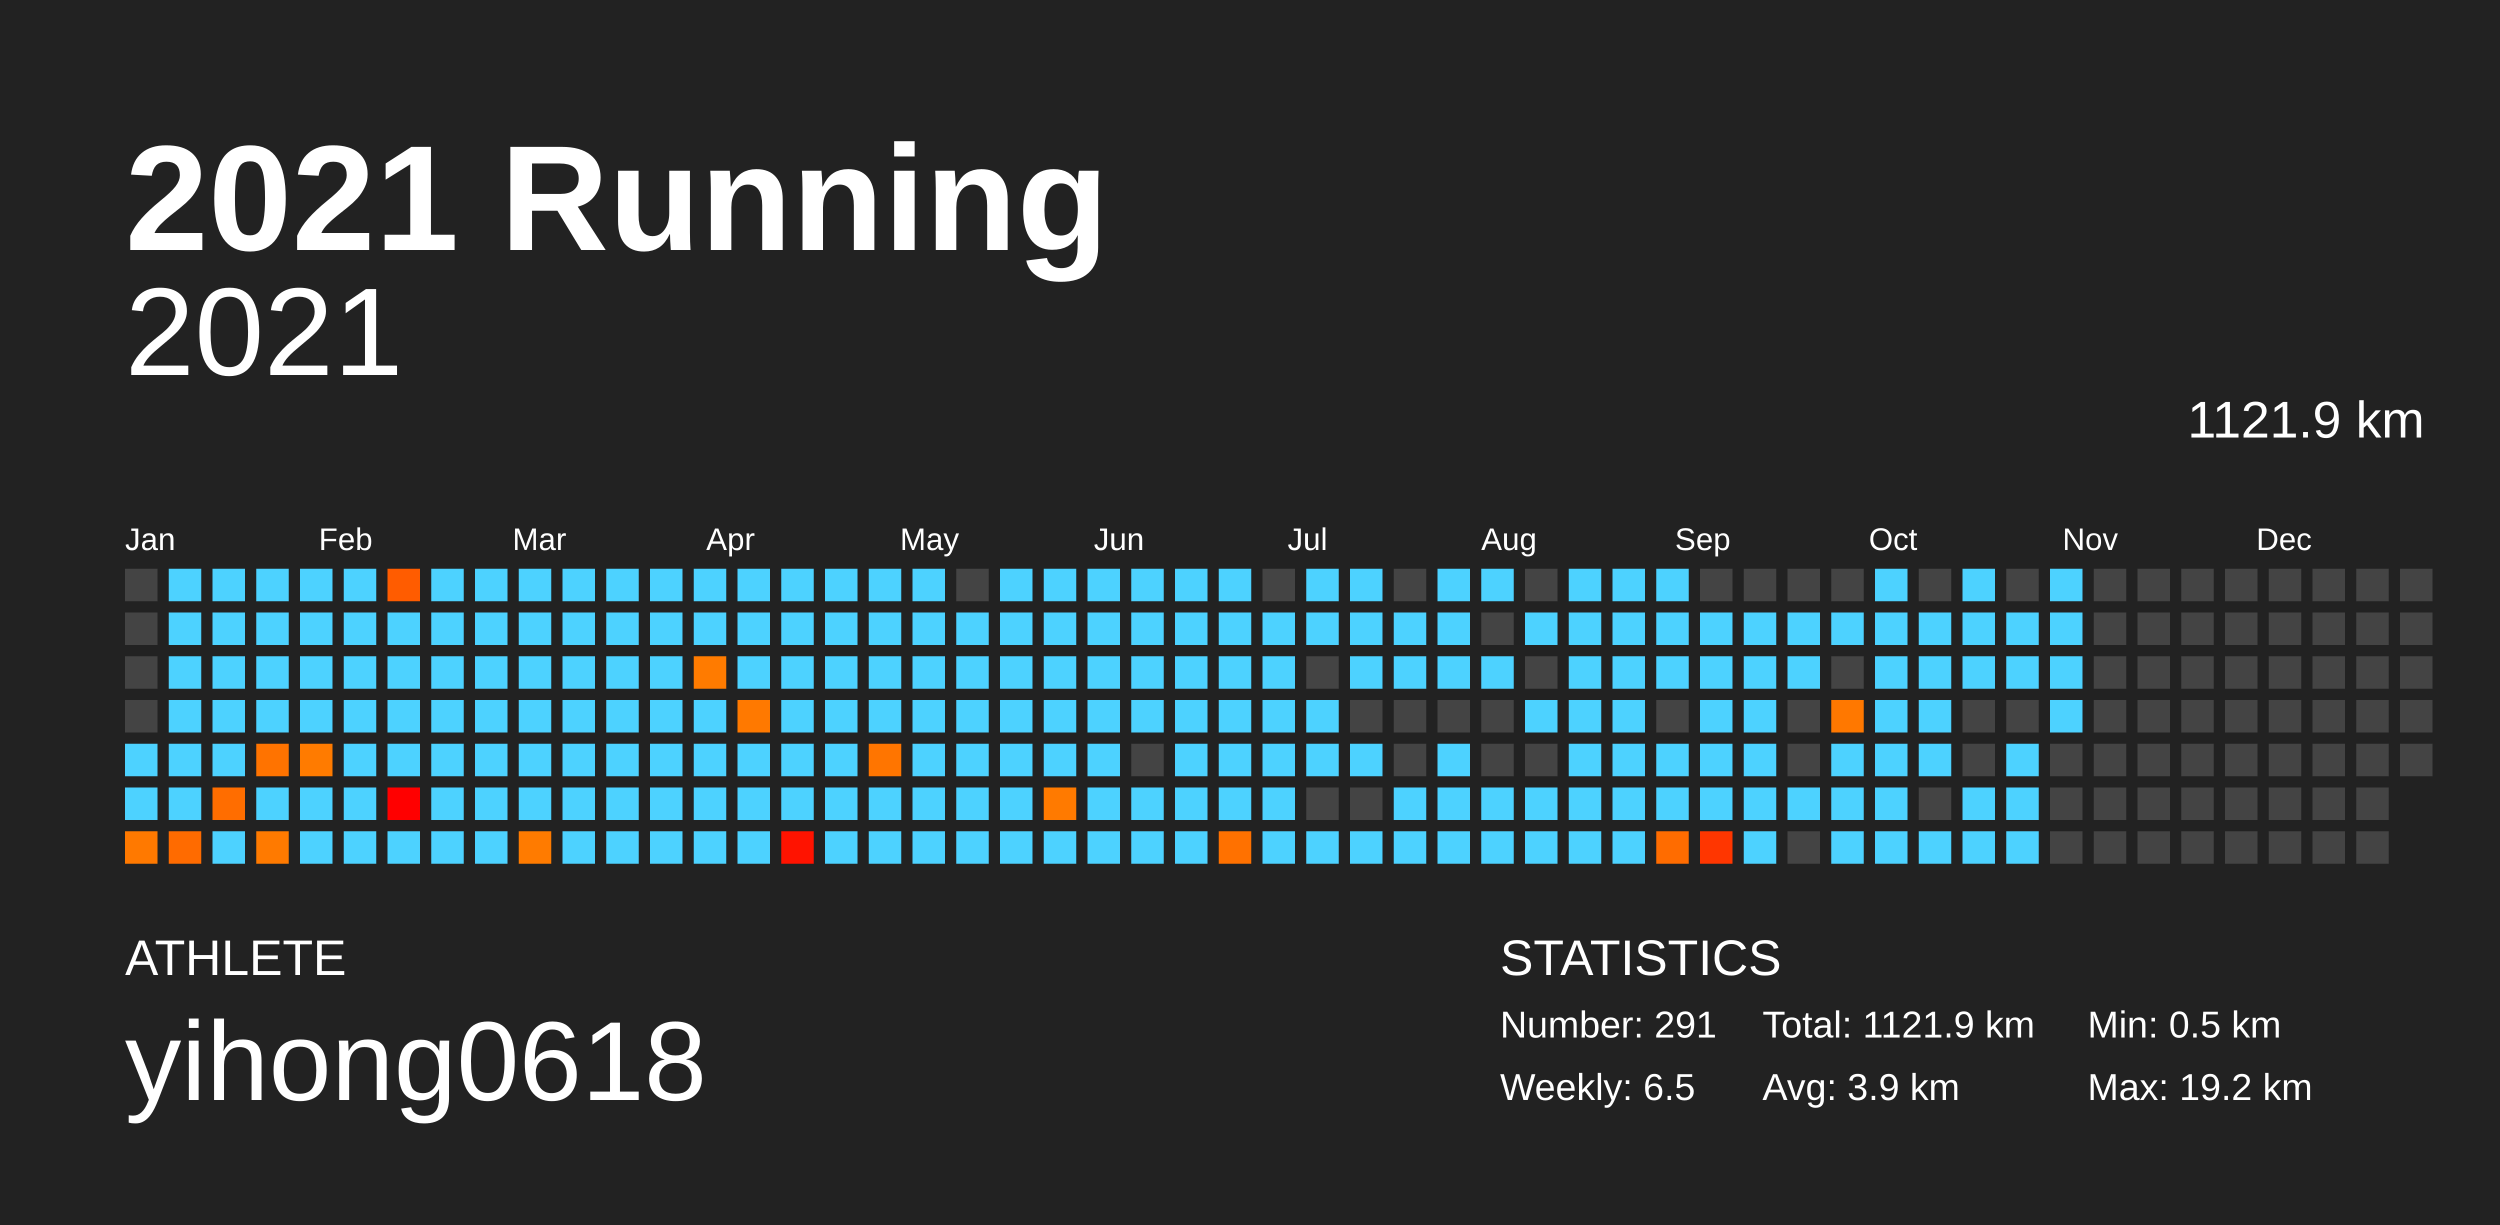
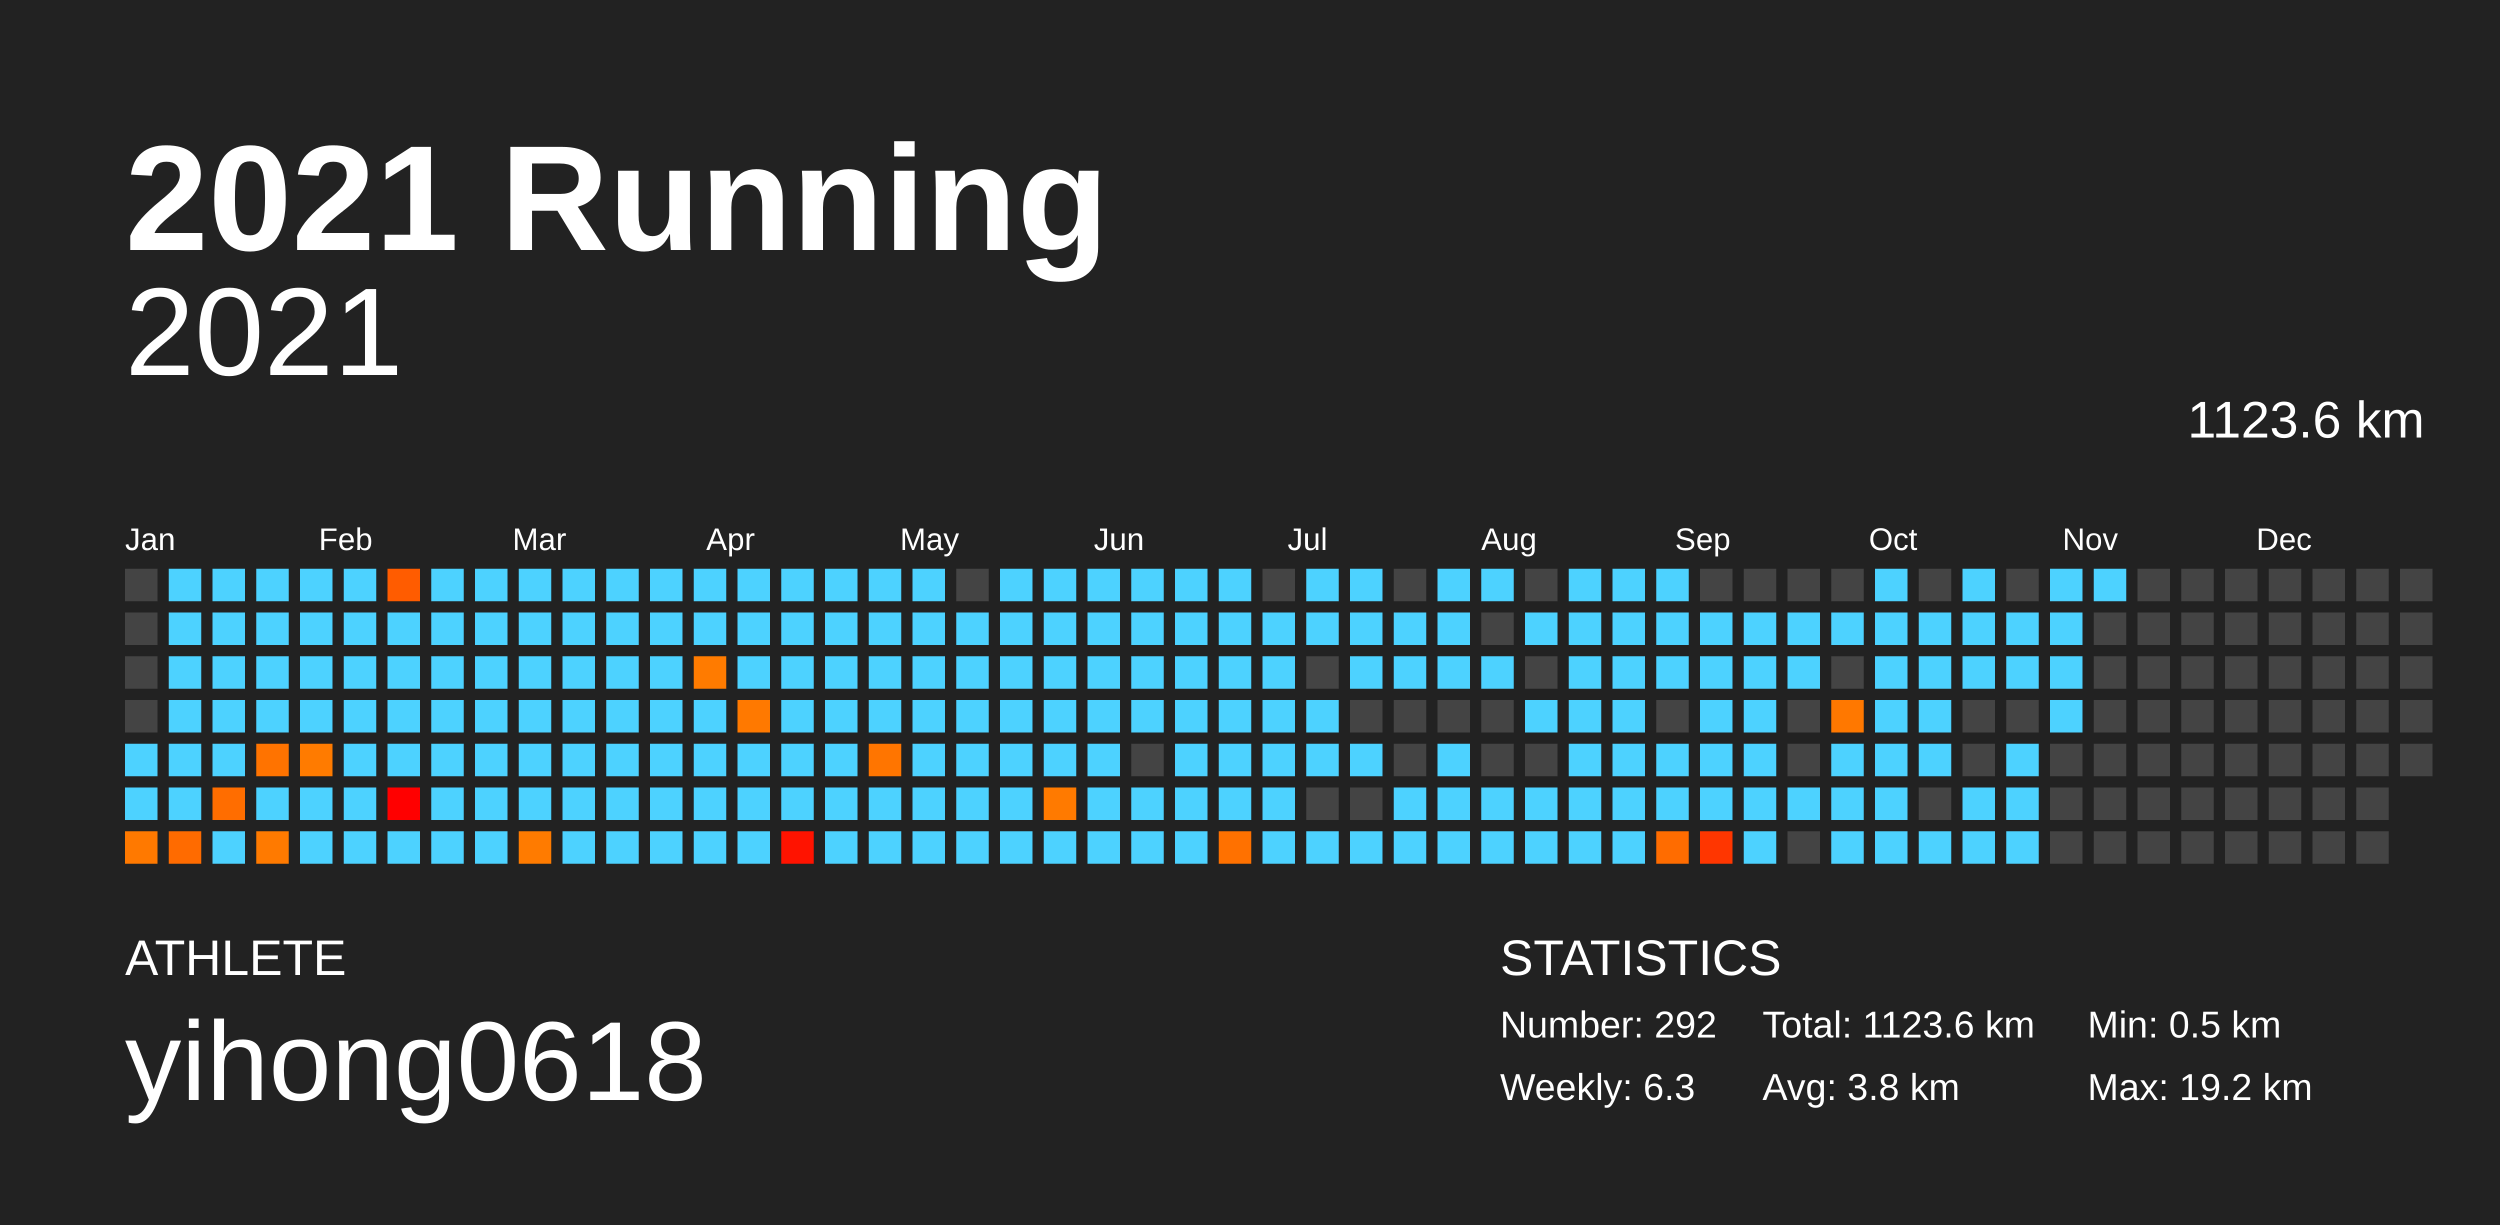
<svg xmlns="http://www.w3.org/2000/svg" baseProfile="full" height="98mm" version="1.1" viewBox="0,0,200,98" width="200mm">
  <defs />
  <rect fill="#222222" height="98" width="200" x="0" y="0" />
  <text fill="#FFFFFF" style="font-size:12px; font-family:Arial; font-weight:bold;" x="10" y="20">2021 Running</text>
  <text fill="#FFFFFF" style="font-size:4px; font-family:Arial" x="10" y="78">ATHLETE</text>
  <text fill="#FFFFFF" style="font-size:9px; font-family:Arial" x="10" y="88">yihong0618</text>
  <text fill="#FFFFFF" style="font-size:4px; font-family:Arial" x="120" y="78">STATISTICS</text>
-   <text fill="#FFFFFF" style="font-size:3px; font-family:Arial" x="120" y="83">Number: 291</text>
-   <text fill="#FFFFFF" style="font-size:3px; font-family:Arial" x="120" y="88">Weekly: 6.5</text>
-   <text fill="#FFFFFF" style="font-size:3px; font-family:Arial" x="141" y="83">Total: 1121.9 km</text>
-   <text fill="#FFFFFF" style="font-size:3px; font-family:Arial" x="141" y="88">Avg: 3.9 km</text>
+   <text fill="#FFFFFF" style="font-size:3px; font-family:Arial" x="120" y="83">Number: 292</text>
+   <text fill="#FFFFFF" style="font-size:3px; font-family:Arial" x="120" y="88">Weekly: 6.3</text>
+   <text fill="#FFFFFF" style="font-size:3px; font-family:Arial" x="141" y="83">Total: 1123.6 km</text>
+   <text fill="#FFFFFF" style="font-size:3px; font-family:Arial" x="141" y="88">Avg: 3.8 km</text>
  <text fill="#FFFFFF" style="font-size:3px; font-family:Arial" x="167" y="83">Min: 0.5 km</text>
  <text fill="#FFFFFF" style="font-size:3px; font-family:Arial" x="167" y="88">Max: 19.2 km</text>
  <text alignment-baseline="hanging" fill="#FFFFFF" style="font-size:10.0px; font-family:Arial;" x="10" y="30">2021</text>
-   <text alignment-baseline="hanging" fill="#FFFFFF" style="font-size:4.125px; font-family:Arial;" x="175" y="35">1121.9 km</text>
+   <text alignment-baseline="hanging" fill="#FFFFFF" style="font-size:4.125px; font-family:Arial;" x="175" y="35">1123.6 km</text>
  <text fill="#FFFFFF" style="font-size:2.5px; font-family:Arial" x="10.0" y="44">Jan</text>
  <text fill="#FFFFFF" style="font-size:2.5px; font-family:Arial" x="25.5" y="44">Feb</text>
  <text fill="#FFFFFF" style="font-size:2.5px; font-family:Arial" x="41.0" y="44">Mar</text>
  <text fill="#FFFFFF" style="font-size:2.5px; font-family:Arial" x="56.5" y="44">Apr</text>
  <text fill="#FFFFFF" style="font-size:2.5px; font-family:Arial" x="72.0" y="44">May</text>
  <text fill="#FFFFFF" style="font-size:2.5px; font-family:Arial" x="87.5" y="44">Jun</text>
  <text fill="#FFFFFF" style="font-size:2.5px; font-family:Arial" x="103.0" y="44">Jul</text>
  <text fill="#FFFFFF" style="font-size:2.5px; font-family:Arial" x="118.5" y="44">Aug</text>
  <text fill="#FFFFFF" style="font-size:2.5px; font-family:Arial" x="134.0" y="44">Sep</text>
  <text fill="#FFFFFF" style="font-size:2.5px; font-family:Arial" x="149.5" y="44">Oct</text>
  <text fill="#FFFFFF" style="font-size:2.5px; font-family:Arial" x="165.0" y="44">Nov</text>
  <text fill="#FFFFFF" style="font-size:2.5px; font-family:Arial" x="180.5" y="44">Dec</text>
  <rect fill="#444444" height="2.6" width="2.6" x="10.0" y="45.5" />
  <rect fill="#444444" height="2.6" width="2.6" x="10.0" y="49.0" />
  <rect fill="#444444" height="2.6" width="2.6" x="10.0" y="52.5" />
  <rect fill="#444444" height="2.6" width="2.6" x="10.0" y="56.0" />
  <rect fill="#4dd2ff" height="2.6" width="2.6" x="10.0" y="59.5" />
  <rect fill="#4dd2ff" height="2.6" width="2.6" x="10.0" y="63.0" />
  <rect fill="#ff7900" height="2.6" width="2.6" x="10.0" y="66.5" />
  <rect fill="#4dd2ff" height="2.6" width="2.6" x="13.5" y="45.5" />
  <rect fill="#4dd2ff" height="2.6" width="2.6" x="13.5" y="49.0" />
  <rect fill="#4dd2ff" height="2.6" width="2.6" x="13.5" y="52.5" />
  <rect fill="#4dd2ff" height="2.6" width="2.6" x="13.5" y="56.0" />
  <rect fill="#4dd2ff" height="2.6" width="2.6" x="13.5" y="59.5" />
  <rect fill="#4dd2ff" height="2.6" width="2.6" x="13.5" y="63.0" />
  <rect fill="#ff6b00" height="2.6" width="2.6" x="13.5" y="66.5" />
  <rect fill="#4dd2ff" height="2.6" width="2.6" x="17.0" y="45.5" />
  <rect fill="#4dd2ff" height="2.6" width="2.6" x="17.0" y="49.0" />
  <rect fill="#4dd2ff" height="2.6" width="2.6" x="17.0" y="52.5" />
  <rect fill="#4dd2ff" height="2.6" width="2.6" x="17.0" y="56.0" />
  <rect fill="#4dd2ff" height="2.6" width="2.6" x="17.0" y="59.5" />
  <rect fill="#ff6d00" height="2.6" width="2.6" x="17.0" y="63.0" />
  <rect fill="#4dd2ff" height="2.6" width="2.6" x="17.0" y="66.5" />
  <rect fill="#4dd2ff" height="2.6" width="2.6" x="20.5" y="45.5" />
  <rect fill="#4dd2ff" height="2.6" width="2.6" x="20.5" y="49.0" />
  <rect fill="#4dd2ff" height="2.6" width="2.6" x="20.5" y="52.5" />
  <rect fill="#4dd2ff" height="2.6" width="2.6" x="20.5" y="56.0" />
  <rect fill="#ff7300" height="2.6" width="2.6" x="20.5" y="59.5" />
  <rect fill="#4dd2ff" height="2.6" width="2.6" x="20.5" y="63.0" />
  <rect fill="#ff7a00" height="2.6" width="2.6" x="20.5" y="66.5" />
  <rect fill="#4dd2ff" height="2.6" width="2.6" x="24.0" y="45.5" />
  <rect fill="#4dd2ff" height="2.6" width="2.6" x="24.0" y="49.0" />
  <rect fill="#4dd2ff" height="2.6" width="2.6" x="24.0" y="52.5" />
  <rect fill="#4dd2ff" height="2.6" width="2.6" x="24.0" y="56.0" />
  <rect fill="#ff7b00" height="2.6" width="2.6" x="24.0" y="59.5" />
  <rect fill="#4dd2ff" height="2.6" width="2.6" x="24.0" y="63.0" />
  <rect fill="#4dd2ff" height="2.6" width="2.6" x="24.0" y="66.5" />
  <rect fill="#4dd2ff" height="2.6" width="2.6" x="27.5" y="45.5" />
  <rect fill="#4dd2ff" height="2.6" width="2.6" x="27.5" y="49.0" />
  <rect fill="#4dd2ff" height="2.6" width="2.6" x="27.5" y="52.5" />
  <rect fill="#4dd2ff" height="2.6" width="2.6" x="27.5" y="56.0" />
  <rect fill="#4dd2ff" height="2.6" width="2.6" x="27.5" y="59.5" />
  <rect fill="#4dd2ff" height="2.6" width="2.6" x="27.5" y="63.0" />
  <rect fill="#4dd2ff" height="2.6" width="2.6" x="27.5" y="66.5" />
  <rect fill="#ff5c00" height="2.6" width="2.6" x="31.0" y="45.5" />
  <rect fill="#4dd2ff" height="2.6" width="2.6" x="31.0" y="49.0" />
  <rect fill="#4dd2ff" height="2.6" width="2.6" x="31.0" y="52.5" />
  <rect fill="#4dd2ff" height="2.6" width="2.6" x="31.0" y="56.0" />
  <rect fill="#4dd2ff" height="2.6" width="2.6" x="31.0" y="59.5" />
  <rect fill="#ff0000" height="2.6" width="2.6" x="31.0" y="63.0" />
  <rect fill="#4dd2ff" height="2.6" width="2.6" x="31.0" y="66.5" />
  <rect fill="#4dd2ff" height="2.6" width="2.6" x="34.5" y="45.5" />
  <rect fill="#4dd2ff" height="2.6" width="2.6" x="34.5" y="49.0" />
  <rect fill="#4dd2ff" height="2.6" width="2.6" x="34.5" y="52.5" />
  <rect fill="#4dd2ff" height="2.6" width="2.6" x="34.5" y="56.0" />
  <rect fill="#4dd2ff" height="2.6" width="2.6" x="34.5" y="59.5" />
  <rect fill="#4dd2ff" height="2.6" width="2.6" x="34.5" y="63.0" />
  <rect fill="#4dd2ff" height="2.6" width="2.6" x="34.5" y="66.5" />
  <rect fill="#4dd2ff" height="2.6" width="2.6" x="38.0" y="45.5" />
  <rect fill="#4dd2ff" height="2.6" width="2.6" x="38.0" y="49.0" />
  <rect fill="#4dd2ff" height="2.6" width="2.6" x="38.0" y="52.5" />
  <rect fill="#4dd2ff" height="2.6" width="2.6" x="38.0" y="56.0" />
  <rect fill="#4dd2ff" height="2.6" width="2.6" x="38.0" y="59.5" />
  <rect fill="#4dd2ff" height="2.6" width="2.6" x="38.0" y="63.0" />
  <rect fill="#4dd2ff" height="2.6" width="2.6" x="38.0" y="66.5" />
  <rect fill="#4dd2ff" height="2.6" width="2.6" x="41.5" y="45.5" />
  <rect fill="#4dd2ff" height="2.6" width="2.6" x="41.5" y="49.0" />
  <rect fill="#4dd2ff" height="2.6" width="2.6" x="41.5" y="52.5" />
  <rect fill="#4dd2ff" height="2.6" width="2.6" x="41.5" y="56.0" />
  <rect fill="#4dd2ff" height="2.6" width="2.6" x="41.5" y="59.5" />
  <rect fill="#4dd2ff" height="2.6" width="2.6" x="41.5" y="63.0" />
  <rect fill="#ff7b00" height="2.6" width="2.6" x="41.5" y="66.5" />
  <rect fill="#4dd2ff" height="2.6" width="2.6" x="45.0" y="45.5" />
  <rect fill="#4dd2ff" height="2.6" width="2.6" x="45.0" y="49.0" />
  <rect fill="#4dd2ff" height="2.6" width="2.6" x="45.0" y="52.5" />
  <rect fill="#4dd2ff" height="2.6" width="2.6" x="45.0" y="56.0" />
  <rect fill="#4dd2ff" height="2.6" width="2.6" x="45.0" y="59.5" />
  <rect fill="#4dd2ff" height="2.6" width="2.6" x="45.0" y="63.0" />
  <rect fill="#4dd2ff" height="2.6" width="2.6" x="45.0" y="66.5" />
  <rect fill="#4dd2ff" height="2.6" width="2.6" x="48.5" y="45.5" />
  <rect fill="#4dd2ff" height="2.6" width="2.6" x="48.5" y="49.0" />
  <rect fill="#4dd2ff" height="2.6" width="2.6" x="48.5" y="52.5" />
  <rect fill="#4dd2ff" height="2.6" width="2.6" x="48.5" y="56.0" />
  <rect fill="#4dd2ff" height="2.6" width="2.6" x="48.5" y="59.5" />
  <rect fill="#4dd2ff" height="2.6" width="2.6" x="48.5" y="63.0" />
  <rect fill="#4dd2ff" height="2.6" width="2.6" x="48.5" y="66.5" />
  <rect fill="#4dd2ff" height="2.6" width="2.6" x="52.0" y="45.5" />
  <rect fill="#4dd2ff" height="2.6" width="2.6" x="52.0" y="49.0" />
  <rect fill="#4dd2ff" height="2.6" width="2.6" x="52.0" y="52.5" />
  <rect fill="#4dd2ff" height="2.6" width="2.6" x="52.0" y="56.0" />
  <rect fill="#4dd2ff" height="2.6" width="2.6" x="52.0" y="59.5" />
  <rect fill="#4dd2ff" height="2.6" width="2.6" x="52.0" y="63.0" />
  <rect fill="#4dd2ff" height="2.6" width="2.6" x="52.0" y="66.5" />
  <rect fill="#4dd2ff" height="2.6" width="2.6" x="55.5" y="45.5" />
  <rect fill="#4dd2ff" height="2.6" width="2.6" x="55.5" y="49.0" />
  <rect fill="#ff7b00" height="2.6" width="2.6" x="55.5" y="52.5" />
  <rect fill="#4dd2ff" height="2.6" width="2.6" x="55.5" y="56.0" />
  <rect fill="#4dd2ff" height="2.6" width="2.6" x="55.5" y="59.5" />
  <rect fill="#4dd2ff" height="2.6" width="2.6" x="55.5" y="63.0" />
  <rect fill="#4dd2ff" height="2.6" width="2.6" x="55.5" y="66.5" />
  <rect fill="#4dd2ff" height="2.6" width="2.6" x="59.0" y="45.5" />
  <rect fill="#4dd2ff" height="2.6" width="2.6" x="59.0" y="49.0" />
  <rect fill="#4dd2ff" height="2.6" width="2.6" x="59.0" y="52.5" />
  <rect fill="#ff7900" height="2.6" width="2.6" x="59.0" y="56.0" />
  <rect fill="#4dd2ff" height="2.6" width="2.6" x="59.0" y="59.5" />
  <rect fill="#4dd2ff" height="2.6" width="2.6" x="59.0" y="63.0" />
  <rect fill="#4dd2ff" height="2.6" width="2.6" x="59.0" y="66.5" />
  <rect fill="#4dd2ff" height="2.6" width="2.6" x="62.5" y="45.5" />
  <rect fill="#4dd2ff" height="2.6" width="2.6" x="62.5" y="49.0" />
  <rect fill="#4dd2ff" height="2.6" width="2.6" x="62.5" y="52.5" />
  <rect fill="#4dd2ff" height="2.6" width="2.6" x="62.5" y="56.0" />
  <rect fill="#4dd2ff" height="2.6" width="2.6" x="62.5" y="59.5" />
  <rect fill="#4dd2ff" height="2.6" width="2.6" x="62.5" y="63.0" />
  <rect fill="#ff1300" height="2.6" width="2.6" x="62.5" y="66.5" />
  <rect fill="#4dd2ff" height="2.6" width="2.6" x="66.0" y="45.5" />
  <rect fill="#4dd2ff" height="2.6" width="2.6" x="66.0" y="49.0" />
  <rect fill="#4dd2ff" height="2.6" width="2.6" x="66.0" y="52.5" />
  <rect fill="#4dd2ff" height="2.6" width="2.6" x="66.0" y="56.0" />
  <rect fill="#4dd2ff" height="2.6" width="2.6" x="66.0" y="59.5" />
  <rect fill="#4dd2ff" height="2.6" width="2.6" x="66.0" y="63.0" />
  <rect fill="#4dd2ff" height="2.6" width="2.6" x="66.0" y="66.5" />
  <rect fill="#4dd2ff" height="2.6" width="2.6" x="69.5" y="45.5" />
  <rect fill="#4dd2ff" height="2.6" width="2.6" x="69.5" y="49.0" />
  <rect fill="#4dd2ff" height="2.6" width="2.6" x="69.5" y="52.5" />
  <rect fill="#4dd2ff" height="2.6" width="2.6" x="69.5" y="56.0" />
  <rect fill="#ff7500" height="2.6" width="2.6" x="69.5" y="59.5" />
  <rect fill="#4dd2ff" height="2.6" width="2.6" x="69.5" y="63.0" />
  <rect fill="#4dd2ff" height="2.6" width="2.6" x="69.5" y="66.5" />
  <rect fill="#4dd2ff" height="2.6" width="2.6" x="73.0" y="45.5" />
  <rect fill="#4dd2ff" height="2.6" width="2.6" x="73.0" y="49.0" />
  <rect fill="#4dd2ff" height="2.6" width="2.6" x="73.0" y="52.5" />
  <rect fill="#4dd2ff" height="2.6" width="2.6" x="73.0" y="56.0" />
  <rect fill="#4dd2ff" height="2.6" width="2.6" x="73.0" y="59.5" />
  <rect fill="#4dd2ff" height="2.6" width="2.6" x="73.0" y="63.0" />
  <rect fill="#4dd2ff" height="2.6" width="2.6" x="73.0" y="66.5" />
  <rect fill="#444444" height="2.6" width="2.6" x="76.5" y="45.5" />
  <rect fill="#4dd2ff" height="2.6" width="2.6" x="76.5" y="49.0" />
  <rect fill="#4dd2ff" height="2.6" width="2.6" x="76.5" y="52.5" />
  <rect fill="#4dd2ff" height="2.6" width="2.6" x="76.5" y="56.0" />
  <rect fill="#4dd2ff" height="2.6" width="2.6" x="76.5" y="59.5" />
  <rect fill="#4dd2ff" height="2.6" width="2.6" x="76.5" y="63.0" />
  <rect fill="#4dd2ff" height="2.6" width="2.6" x="76.5" y="66.5" />
  <rect fill="#4dd2ff" height="2.6" width="2.6" x="80.0" y="45.5" />
  <rect fill="#4dd2ff" height="2.6" width="2.6" x="80.0" y="49.0" />
  <rect fill="#4dd2ff" height="2.6" width="2.6" x="80.0" y="52.5" />
  <rect fill="#4dd2ff" height="2.6" width="2.6" x="80.0" y="56.0" />
  <rect fill="#4dd2ff" height="2.6" width="2.6" x="80.0" y="59.5" />
  <rect fill="#4dd2ff" height="2.6" width="2.6" x="80.0" y="63.0" />
  <rect fill="#4dd2ff" height="2.6" width="2.6" x="80.0" y="66.5" />
  <rect fill="#4dd2ff" height="2.6" width="2.6" x="83.5" y="45.5" />
  <rect fill="#4dd2ff" height="2.6" width="2.6" x="83.5" y="49.0" />
  <rect fill="#4dd2ff" height="2.6" width="2.6" x="83.5" y="52.5" />
  <rect fill="#4dd2ff" height="2.6" width="2.6" x="83.5" y="56.0" />
  <rect fill="#4dd2ff" height="2.6" width="2.6" x="83.5" y="59.5" />
  <rect fill="#ff7a00" height="2.6" width="2.6" x="83.5" y="63.0" />
  <rect fill="#4dd2ff" height="2.6" width="2.6" x="83.5" y="66.5" />
  <rect fill="#4dd2ff" height="2.6" width="2.6" x="87.0" y="45.5" />
  <rect fill="#4dd2ff" height="2.6" width="2.6" x="87.0" y="49.0" />
  <rect fill="#4dd2ff" height="2.6" width="2.6" x="87.0" y="52.5" />
  <rect fill="#4dd2ff" height="2.6" width="2.6" x="87.0" y="56.0" />
  <rect fill="#4dd2ff" height="2.6" width="2.6" x="87.0" y="59.5" />
  <rect fill="#4dd2ff" height="2.6" width="2.6" x="87.0" y="63.0" />
  <rect fill="#4dd2ff" height="2.6" width="2.6" x="87.0" y="66.5" />
  <rect fill="#4dd2ff" height="2.6" width="2.6" x="90.5" y="45.5" />
  <rect fill="#4dd2ff" height="2.6" width="2.6" x="90.5" y="49.0" />
  <rect fill="#4dd2ff" height="2.6" width="2.6" x="90.5" y="52.5" />
  <rect fill="#4dd2ff" height="2.6" width="2.6" x="90.5" y="56.0" />
  <rect fill="#444444" height="2.6" width="2.6" x="90.5" y="59.5" />
  <rect fill="#4dd2ff" height="2.6" width="2.6" x="90.5" y="63.0" />
  <rect fill="#4dd2ff" height="2.6" width="2.6" x="90.5" y="66.5" />
  <rect fill="#4dd2ff" height="2.6" width="2.6" x="94.0" y="45.5" />
  <rect fill="#4dd2ff" height="2.6" width="2.6" x="94.0" y="49.0" />
  <rect fill="#4dd2ff" height="2.6" width="2.6" x="94.0" y="52.5" />
  <rect fill="#4dd2ff" height="2.6" width="2.6" x="94.0" y="56.0" />
  <rect fill="#4dd2ff" height="2.6" width="2.6" x="94.0" y="59.5" />
  <rect fill="#4dd2ff" height="2.6" width="2.6" x="94.0" y="63.0" />
  <rect fill="#4dd2ff" height="2.6" width="2.6" x="94.0" y="66.5" />
  <rect fill="#4dd2ff" height="2.6" width="2.6" x="97.5" y="45.5" />
  <rect fill="#4dd2ff" height="2.6" width="2.6" x="97.5" y="49.0" />
  <rect fill="#4dd2ff" height="2.6" width="2.6" x="97.5" y="52.5" />
  <rect fill="#4dd2ff" height="2.6" width="2.6" x="97.5" y="56.0" />
  <rect fill="#4dd2ff" height="2.6" width="2.6" x="97.5" y="59.5" />
  <rect fill="#4dd2ff" height="2.6" width="2.6" x="97.5" y="63.0" />
  <rect fill="#ff7100" height="2.6" width="2.6" x="97.5" y="66.5" />
  <rect fill="#444444" height="2.6" width="2.6" x="101.0" y="45.5" />
  <rect fill="#4dd2ff" height="2.6" width="2.6" x="101.0" y="49.0" />
  <rect fill="#4dd2ff" height="2.6" width="2.6" x="101.0" y="52.5" />
  <rect fill="#4dd2ff" height="2.6" width="2.6" x="101.0" y="56.0" />
  <rect fill="#4dd2ff" height="2.6" width="2.6" x="101.0" y="59.5" />
  <rect fill="#4dd2ff" height="2.6" width="2.6" x="101.0" y="63.0" />
  <rect fill="#4dd2ff" height="2.6" width="2.6" x="101.0" y="66.5" />
  <rect fill="#4dd2ff" height="2.6" width="2.6" x="104.5" y="45.5" />
  <rect fill="#4dd2ff" height="2.6" width="2.6" x="104.5" y="49.0" />
  <rect fill="#444444" height="2.6" width="2.6" x="104.5" y="52.5" />
  <rect fill="#4dd2ff" height="2.6" width="2.6" x="104.5" y="56.0" />
  <rect fill="#4dd2ff" height="2.6" width="2.6" x="104.5" y="59.5" />
  <rect fill="#444444" height="2.6" width="2.6" x="104.5" y="63.0" />
  <rect fill="#4dd2ff" height="2.6" width="2.6" x="104.5" y="66.5" />
  <rect fill="#4dd2ff" height="2.6" width="2.6" x="108.0" y="45.5" />
  <rect fill="#4dd2ff" height="2.6" width="2.6" x="108.0" y="49.0" />
  <rect fill="#4dd2ff" height="2.6" width="2.6" x="108.0" y="52.5" />
  <rect fill="#444444" height="2.6" width="2.6" x="108.0" y="56.0" />
  <rect fill="#4dd2ff" height="2.6" width="2.6" x="108.0" y="59.5" />
  <rect fill="#444444" height="2.6" width="2.6" x="108.0" y="63.0" />
  <rect fill="#4dd2ff" height="2.6" width="2.6" x="108.0" y="66.5" />
  <rect fill="#444444" height="2.6" width="2.6" x="111.5" y="45.5" />
  <rect fill="#4dd2ff" height="2.6" width="2.6" x="111.5" y="49.0" />
  <rect fill="#4dd2ff" height="2.6" width="2.6" x="111.5" y="52.5" />
  <rect fill="#444444" height="2.6" width="2.6" x="111.5" y="56.0" />
  <rect fill="#444444" height="2.6" width="2.6" x="111.5" y="59.5" />
  <rect fill="#4dd2ff" height="2.6" width="2.6" x="111.5" y="63.0" />
  <rect fill="#4dd2ff" height="2.6" width="2.6" x="111.5" y="66.5" />
  <rect fill="#4dd2ff" height="2.6" width="2.6" x="115.0" y="45.5" />
  <rect fill="#4dd2ff" height="2.6" width="2.6" x="115.0" y="49.0" />
  <rect fill="#4dd2ff" height="2.6" width="2.6" x="115.0" y="52.5" />
  <rect fill="#444444" height="2.6" width="2.6" x="115.0" y="56.0" />
  <rect fill="#4dd2ff" height="2.6" width="2.6" x="115.0" y="59.5" />
  <rect fill="#4dd2ff" height="2.6" width="2.6" x="115.0" y="63.0" />
  <rect fill="#4dd2ff" height="2.6" width="2.6" x="115.0" y="66.5" />
  <rect fill="#4dd2ff" height="2.6" width="2.6" x="118.5" y="45.5" />
  <rect fill="#444444" height="2.6" width="2.6" x="118.5" y="49.0" />
  <rect fill="#4dd2ff" height="2.6" width="2.6" x="118.5" y="52.5" />
  <rect fill="#444444" height="2.6" width="2.6" x="118.5" y="56.0" />
  <rect fill="#444444" height="2.6" width="2.6" x="118.5" y="59.5" />
  <rect fill="#4dd2ff" height="2.6" width="2.6" x="118.5" y="63.0" />
  <rect fill="#4dd2ff" height="2.6" width="2.6" x="118.5" y="66.5" />
  <rect fill="#444444" height="2.6" width="2.6" x="122.0" y="45.5" />
  <rect fill="#4dd2ff" height="2.6" width="2.6" x="122.0" y="49.0" />
  <rect fill="#444444" height="2.6" width="2.6" x="122.0" y="52.5" />
  <rect fill="#4dd2ff" height="2.6" width="2.6" x="122.0" y="56.0" />
  <rect fill="#444444" height="2.6" width="2.6" x="122.0" y="59.5" />
  <rect fill="#4dd2ff" height="2.6" width="2.6" x="122.0" y="63.0" />
  <rect fill="#4dd2ff" height="2.6" width="2.6" x="122.0" y="66.5" />
  <rect fill="#4dd2ff" height="2.6" width="2.6" x="125.5" y="45.5" />
  <rect fill="#4dd2ff" height="2.6" width="2.6" x="125.5" y="49.0" />
  <rect fill="#4dd2ff" height="2.6" width="2.6" x="125.5" y="52.5" />
  <rect fill="#4dd2ff" height="2.6" width="2.6" x="125.5" y="56.0" />
  <rect fill="#4dd2ff" height="2.6" width="2.6" x="125.5" y="59.5" />
  <rect fill="#4dd2ff" height="2.6" width="2.6" x="125.5" y="63.0" />
  <rect fill="#4dd2ff" height="2.6" width="2.6" x="125.5" y="66.5" />
  <rect fill="#4dd2ff" height="2.6" width="2.6" x="129.0" y="45.5" />
  <rect fill="#4dd2ff" height="2.6" width="2.6" x="129.0" y="49.0" />
  <rect fill="#4dd2ff" height="2.6" width="2.6" x="129.0" y="52.5" />
  <rect fill="#4dd2ff" height="2.6" width="2.6" x="129.0" y="56.0" />
  <rect fill="#4dd2ff" height="2.6" width="2.6" x="129.0" y="59.5" />
  <rect fill="#4dd2ff" height="2.6" width="2.6" x="129.0" y="63.0" />
  <rect fill="#4dd2ff" height="2.6" width="2.6" x="129.0" y="66.5" />
  <rect fill="#4dd2ff" height="2.6" width="2.6" x="132.5" y="45.5" />
  <rect fill="#4dd2ff" height="2.6" width="2.6" x="132.5" y="49.0" />
  <rect fill="#4dd2ff" height="2.6" width="2.6" x="132.5" y="52.5" />
  <rect fill="#444444" height="2.6" width="2.6" x="132.5" y="56.0" />
  <rect fill="#4dd2ff" height="2.6" width="2.6" x="132.5" y="59.5" />
  <rect fill="#4dd2ff" height="2.6" width="2.6" x="132.5" y="63.0" />
  <rect fill="#ff6c00" height="2.6" width="2.6" x="132.5" y="66.5" />
  <rect fill="#444444" height="2.6" width="2.6" x="136.0" y="45.5" />
  <rect fill="#4dd2ff" height="2.6" width="2.6" x="136.0" y="49.0" />
  <rect fill="#4dd2ff" height="2.6" width="2.6" x="136.0" y="52.5" />
  <rect fill="#4dd2ff" height="2.6" width="2.6" x="136.0" y="56.0" />
  <rect fill="#4dd2ff" height="2.6" width="2.6" x="136.0" y="59.5" />
  <rect fill="#4dd2ff" height="2.6" width="2.6" x="136.0" y="63.0" />
  <rect fill="#ff3600" height="2.6" width="2.6" x="136.0" y="66.5" />
  <rect fill="#444444" height="2.6" width="2.6" x="139.5" y="45.5" />
  <rect fill="#4dd2ff" height="2.6" width="2.6" x="139.5" y="49.0" />
  <rect fill="#4dd2ff" height="2.6" width="2.6" x="139.5" y="52.5" />
  <rect fill="#4dd2ff" height="2.6" width="2.6" x="139.5" y="56.0" />
  <rect fill="#4dd2ff" height="2.6" width="2.6" x="139.5" y="59.5" />
  <rect fill="#4dd2ff" height="2.6" width="2.6" x="139.5" y="63.0" />
  <rect fill="#4dd2ff" height="2.6" width="2.6" x="139.5" y="66.5" />
  <rect fill="#444444" height="2.6" width="2.6" x="143.0" y="45.5" />
  <rect fill="#4dd2ff" height="2.6" width="2.6" x="143.0" y="49.0" />
  <rect fill="#4dd2ff" height="2.6" width="2.6" x="143.0" y="52.5" />
  <rect fill="#444444" height="2.6" width="2.6" x="143.0" y="56.0" />
  <rect fill="#444444" height="2.6" width="2.6" x="143.0" y="59.5" />
  <rect fill="#4dd2ff" height="2.6" width="2.6" x="143.0" y="63.0" />
  <rect fill="#444444" height="2.6" width="2.6" x="143.0" y="66.5" />
  <rect fill="#444444" height="2.6" width="2.6" x="146.5" y="45.5" />
  <rect fill="#4dd2ff" height="2.6" width="2.6" x="146.5" y="49.0" />
  <rect fill="#444444" height="2.6" width="2.6" x="146.5" y="52.5" />
  <rect fill="#ff7800" height="2.6" width="2.6" x="146.5" y="56.0" />
  <rect fill="#4dd2ff" height="2.6" width="2.6" x="146.5" y="59.5" />
  <rect fill="#4dd2ff" height="2.6" width="2.6" x="146.5" y="63.0" />
  <rect fill="#4dd2ff" height="2.6" width="2.6" x="146.5" y="66.5" />
  <rect fill="#4dd2ff" height="2.6" width="2.6" x="150.0" y="45.5" />
  <rect fill="#4dd2ff" height="2.6" width="2.6" x="150.0" y="49.0" />
  <rect fill="#4dd2ff" height="2.6" width="2.6" x="150.0" y="52.5" />
  <rect fill="#4dd2ff" height="2.6" width="2.6" x="150.0" y="56.0" />
  <rect fill="#4dd2ff" height="2.6" width="2.6" x="150.0" y="59.5" />
  <rect fill="#4dd2ff" height="2.6" width="2.6" x="150.0" y="63.0" />
  <rect fill="#4dd2ff" height="2.6" width="2.6" x="150.0" y="66.5" />
  <rect fill="#444444" height="2.6" width="2.6" x="153.5" y="45.5" />
  <rect fill="#4dd2ff" height="2.6" width="2.6" x="153.5" y="49.0" />
  <rect fill="#4dd2ff" height="2.6" width="2.6" x="153.5" y="52.5" />
  <rect fill="#4dd2ff" height="2.6" width="2.6" x="153.5" y="56.0" />
  <rect fill="#4dd2ff" height="2.6" width="2.6" x="153.5" y="59.5" />
  <rect fill="#444444" height="2.6" width="2.6" x="153.5" y="63.0" />
  <rect fill="#4dd2ff" height="2.6" width="2.6" x="153.5" y="66.5" />
  <rect fill="#4dd2ff" height="2.6" width="2.6" x="157.0" y="45.5" />
  <rect fill="#4dd2ff" height="2.6" width="2.6" x="157.0" y="49.0" />
  <rect fill="#4dd2ff" height="2.6" width="2.6" x="157.0" y="52.5" />
  <rect fill="#444444" height="2.6" width="2.6" x="157.0" y="56.0" />
  <rect fill="#444444" height="2.6" width="2.6" x="157.0" y="59.5" />
  <rect fill="#4dd2ff" height="2.6" width="2.6" x="157.0" y="63.0" />
  <rect fill="#4dd2ff" height="2.6" width="2.6" x="157.0" y="66.5" />
  <rect fill="#444444" height="2.6" width="2.6" x="160.5" y="45.5" />
  <rect fill="#4dd2ff" height="2.6" width="2.6" x="160.5" y="49.0" />
  <rect fill="#4dd2ff" height="2.6" width="2.6" x="160.5" y="52.5" />
  <rect fill="#444444" height="2.6" width="2.6" x="160.5" y="56.0" />
  <rect fill="#4dd2ff" height="2.6" width="2.6" x="160.5" y="59.5" />
  <rect fill="#4dd2ff" height="2.6" width="2.6" x="160.5" y="63.0" />
  <rect fill="#4dd2ff" height="2.6" width="2.6" x="160.5" y="66.5" />
  <rect fill="#4dd2ff" height="2.6" width="2.6" x="164.0" y="45.5" />
  <rect fill="#4dd2ff" height="2.6" width="2.6" x="164.0" y="49.0" />
  <rect fill="#4dd2ff" height="2.6" width="2.6" x="164.0" y="52.5" />
  <rect fill="#4dd2ff" height="2.6" width="2.6" x="164.0" y="56.0" />
  <rect fill="#444444" height="2.6" width="2.6" x="164.0" y="59.5" />
  <rect fill="#444444" height="2.6" width="2.6" x="164.0" y="63.0" />
  <rect fill="#444444" height="2.6" width="2.6" x="164.0" y="66.5" />
-   <rect fill="#444444" height="2.6" width="2.6" x="167.5" y="45.5" />
+   <rect fill="#4dd2ff" height="2.6" width="2.6" x="167.5" y="45.5" />
  <rect fill="#444444" height="2.6" width="2.6" x="167.5" y="49.0" />
  <rect fill="#444444" height="2.6" width="2.6" x="167.5" y="52.5" />
  <rect fill="#444444" height="2.6" width="2.6" x="167.5" y="56.0" />
  <rect fill="#444444" height="2.6" width="2.6" x="167.5" y="59.5" />
  <rect fill="#444444" height="2.6" width="2.6" x="167.5" y="63.0" />
  <rect fill="#444444" height="2.6" width="2.6" x="167.5" y="66.5" />
  <rect fill="#444444" height="2.6" width="2.6" x="171.0" y="45.5" />
  <rect fill="#444444" height="2.6" width="2.6" x="171.0" y="49.0" />
  <rect fill="#444444" height="2.6" width="2.6" x="171.0" y="52.5" />
  <rect fill="#444444" height="2.6" width="2.6" x="171.0" y="56.0" />
  <rect fill="#444444" height="2.6" width="2.6" x="171.0" y="59.5" />
  <rect fill="#444444" height="2.6" width="2.6" x="171.0" y="63.0" />
  <rect fill="#444444" height="2.6" width="2.6" x="171.0" y="66.5" />
  <rect fill="#444444" height="2.6" width="2.6" x="174.5" y="45.5" />
  <rect fill="#444444" height="2.6" width="2.6" x="174.5" y="49.0" />
  <rect fill="#444444" height="2.6" width="2.6" x="174.5" y="52.5" />
  <rect fill="#444444" height="2.6" width="2.6" x="174.5" y="56.0" />
  <rect fill="#444444" height="2.6" width="2.6" x="174.5" y="59.5" />
  <rect fill="#444444" height="2.6" width="2.6" x="174.5" y="63.0" />
  <rect fill="#444444" height="2.6" width="2.6" x="174.5" y="66.5" />
  <rect fill="#444444" height="2.6" width="2.6" x="178.0" y="45.5" />
  <rect fill="#444444" height="2.6" width="2.6" x="178.0" y="49.0" />
  <rect fill="#444444" height="2.6" width="2.6" x="178.0" y="52.5" />
  <rect fill="#444444" height="2.6" width="2.6" x="178.0" y="56.0" />
  <rect fill="#444444" height="2.6" width="2.6" x="178.0" y="59.5" />
  <rect fill="#444444" height="2.6" width="2.6" x="178.0" y="63.0" />
  <rect fill="#444444" height="2.6" width="2.6" x="178.0" y="66.5" />
  <rect fill="#444444" height="2.6" width="2.6" x="181.5" y="45.5" />
  <rect fill="#444444" height="2.6" width="2.6" x="181.5" y="49.0" />
  <rect fill="#444444" height="2.6" width="2.6" x="181.5" y="52.5" />
  <rect fill="#444444" height="2.6" width="2.6" x="181.5" y="56.0" />
  <rect fill="#444444" height="2.6" width="2.6" x="181.5" y="59.5" />
  <rect fill="#444444" height="2.6" width="2.6" x="181.5" y="63.0" />
  <rect fill="#444444" height="2.6" width="2.6" x="181.5" y="66.5" />
  <rect fill="#444444" height="2.6" width="2.6" x="185.0" y="45.5" />
  <rect fill="#444444" height="2.6" width="2.6" x="185.0" y="49.0" />
  <rect fill="#444444" height="2.6" width="2.6" x="185.0" y="52.5" />
  <rect fill="#444444" height="2.6" width="2.6" x="185.0" y="56.0" />
  <rect fill="#444444" height="2.6" width="2.6" x="185.0" y="59.5" />
  <rect fill="#444444" height="2.6" width="2.6" x="185.0" y="63.0" />
  <rect fill="#444444" height="2.6" width="2.6" x="185.0" y="66.5" />
  <rect fill="#444444" height="2.6" width="2.6" x="188.5" y="45.5" />
  <rect fill="#444444" height="2.6" width="2.6" x="188.5" y="49.0" />
  <rect fill="#444444" height="2.6" width="2.6" x="188.5" y="52.5" />
  <rect fill="#444444" height="2.6" width="2.6" x="188.5" y="56.0" />
  <rect fill="#444444" height="2.6" width="2.6" x="188.5" y="59.5" />
  <rect fill="#444444" height="2.6" width="2.6" x="188.5" y="63.0" />
  <rect fill="#444444" height="2.6" width="2.6" x="188.5" y="66.5" />
  <rect fill="#444444" height="2.6" width="2.6" x="192.0" y="45.5" />
  <rect fill="#444444" height="2.6" width="2.6" x="192.0" y="49.0" />
  <rect fill="#444444" height="2.6" width="2.6" x="192.0" y="52.5" />
  <rect fill="#444444" height="2.6" width="2.6" x="192.0" y="56.0" />
  <rect fill="#444444" height="2.6" width="2.6" x="192.0" y="59.5" />
</svg>
